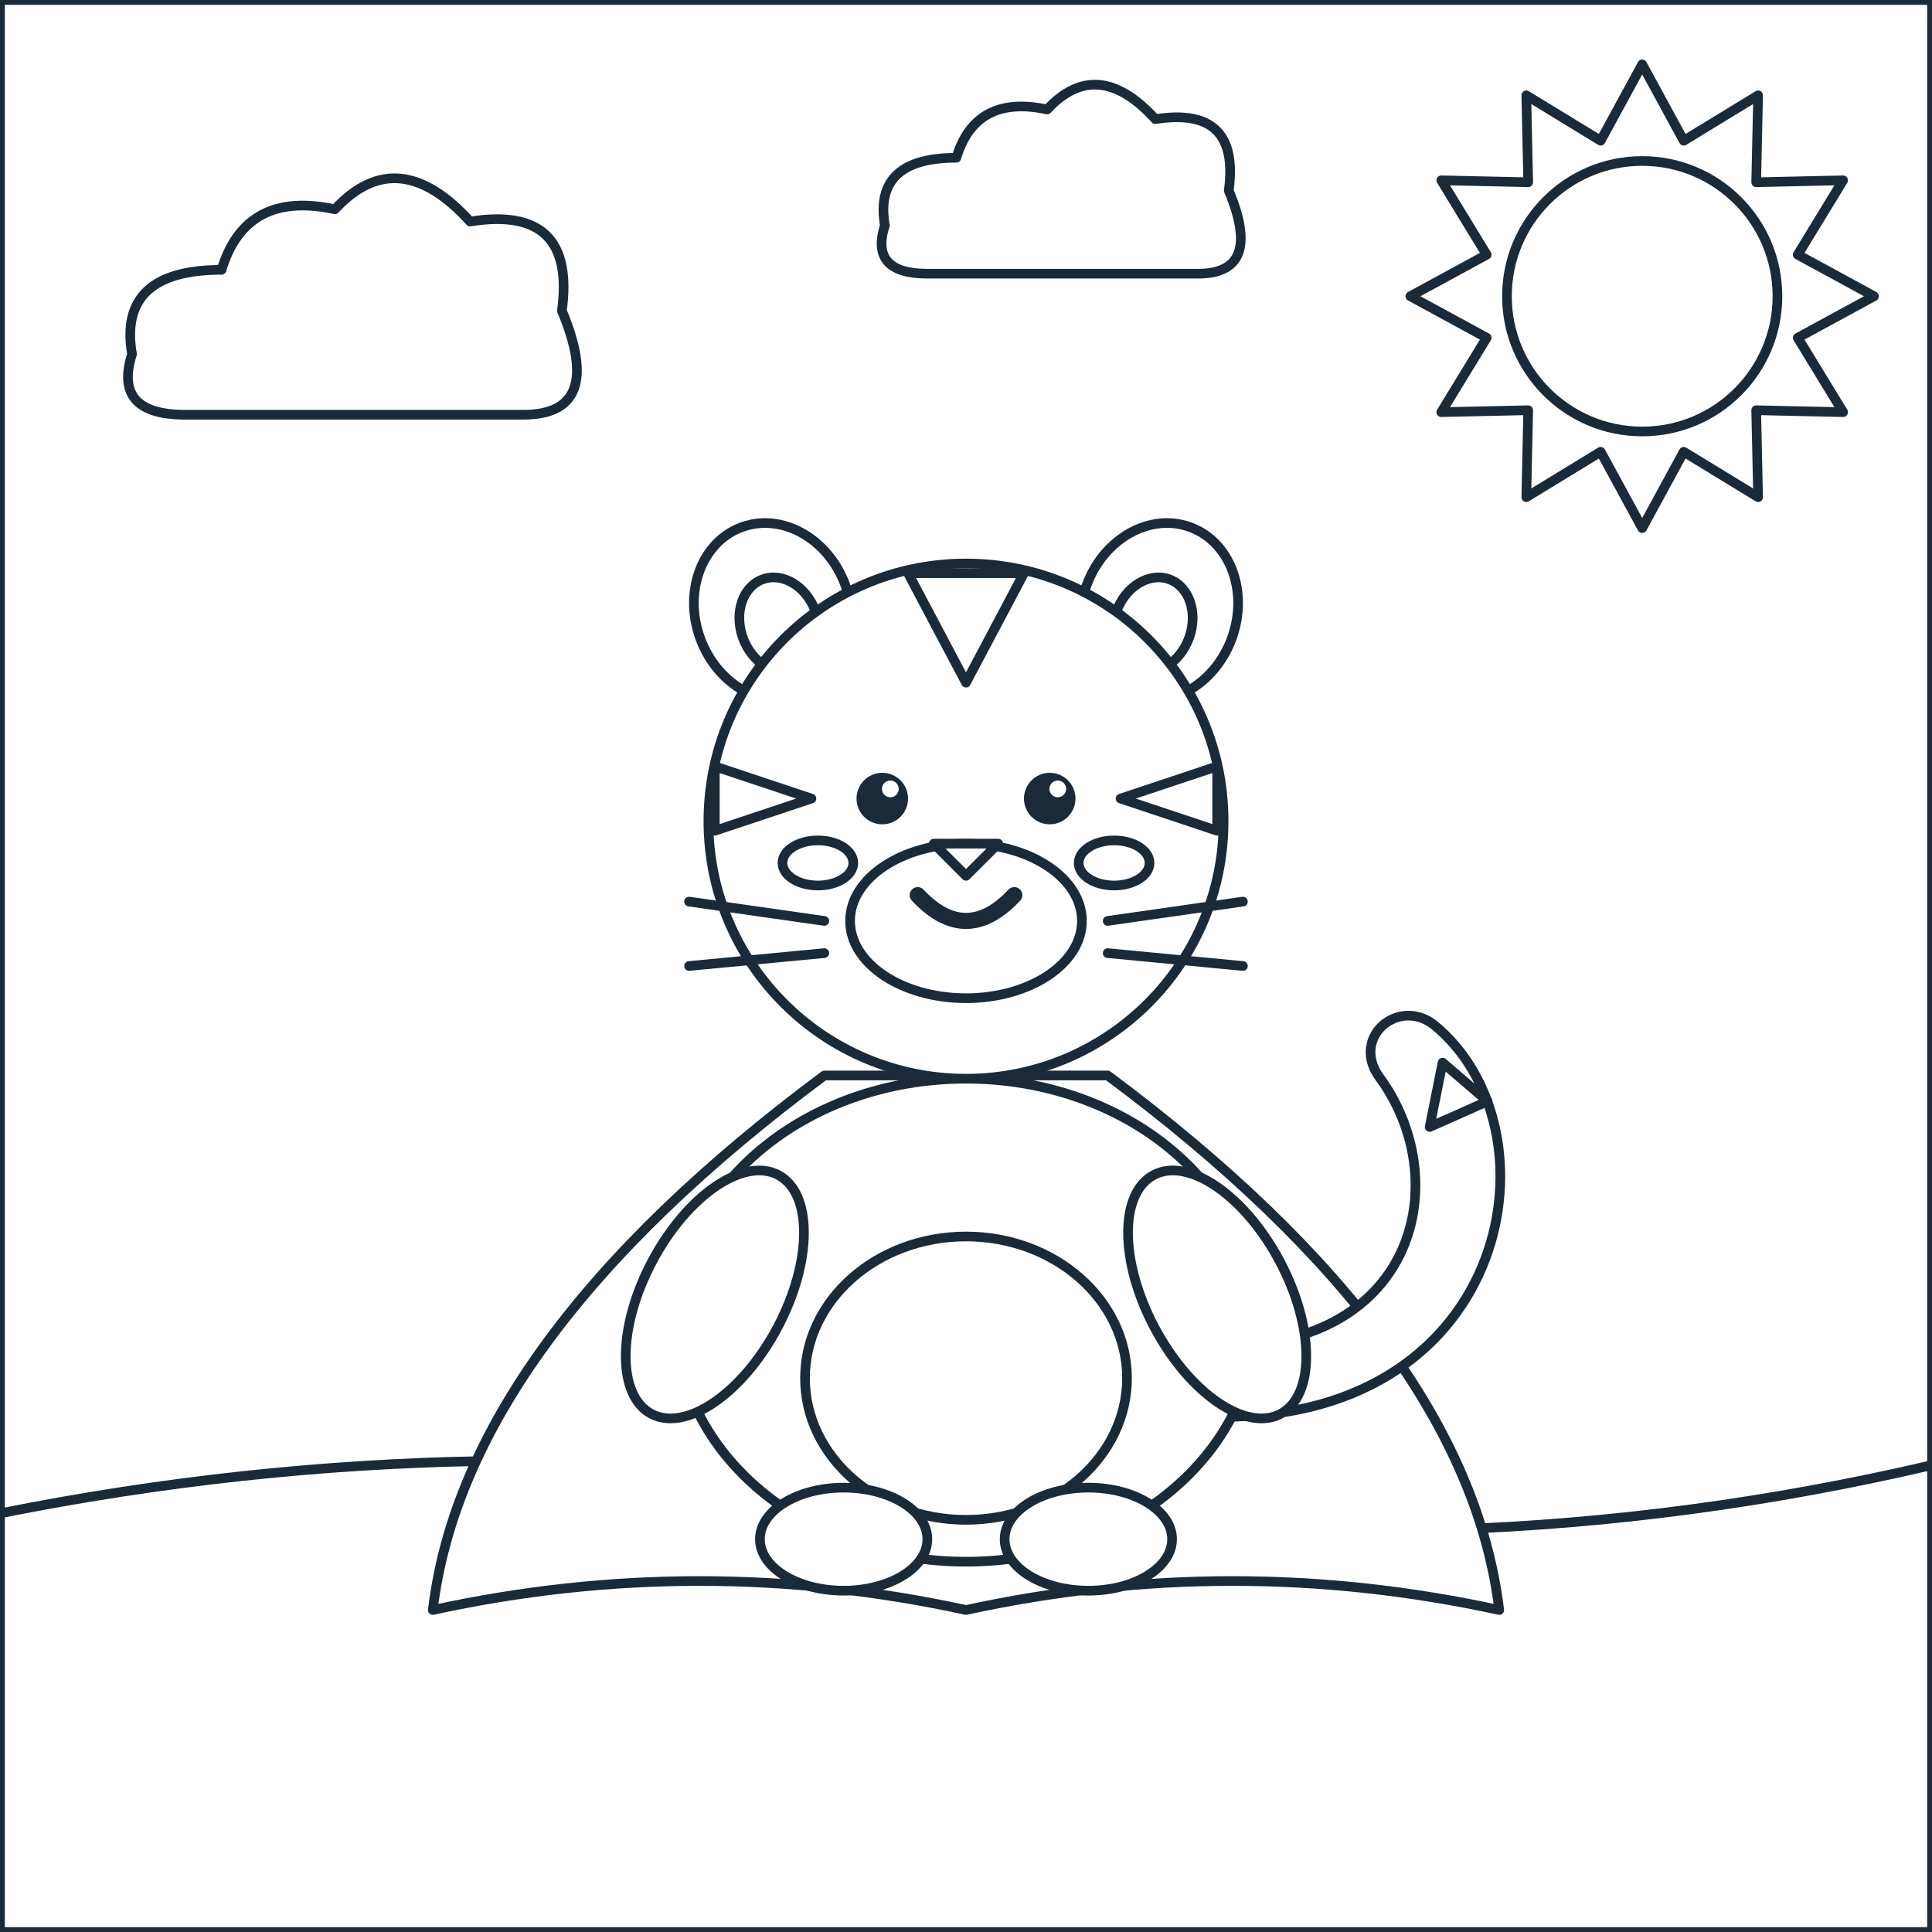
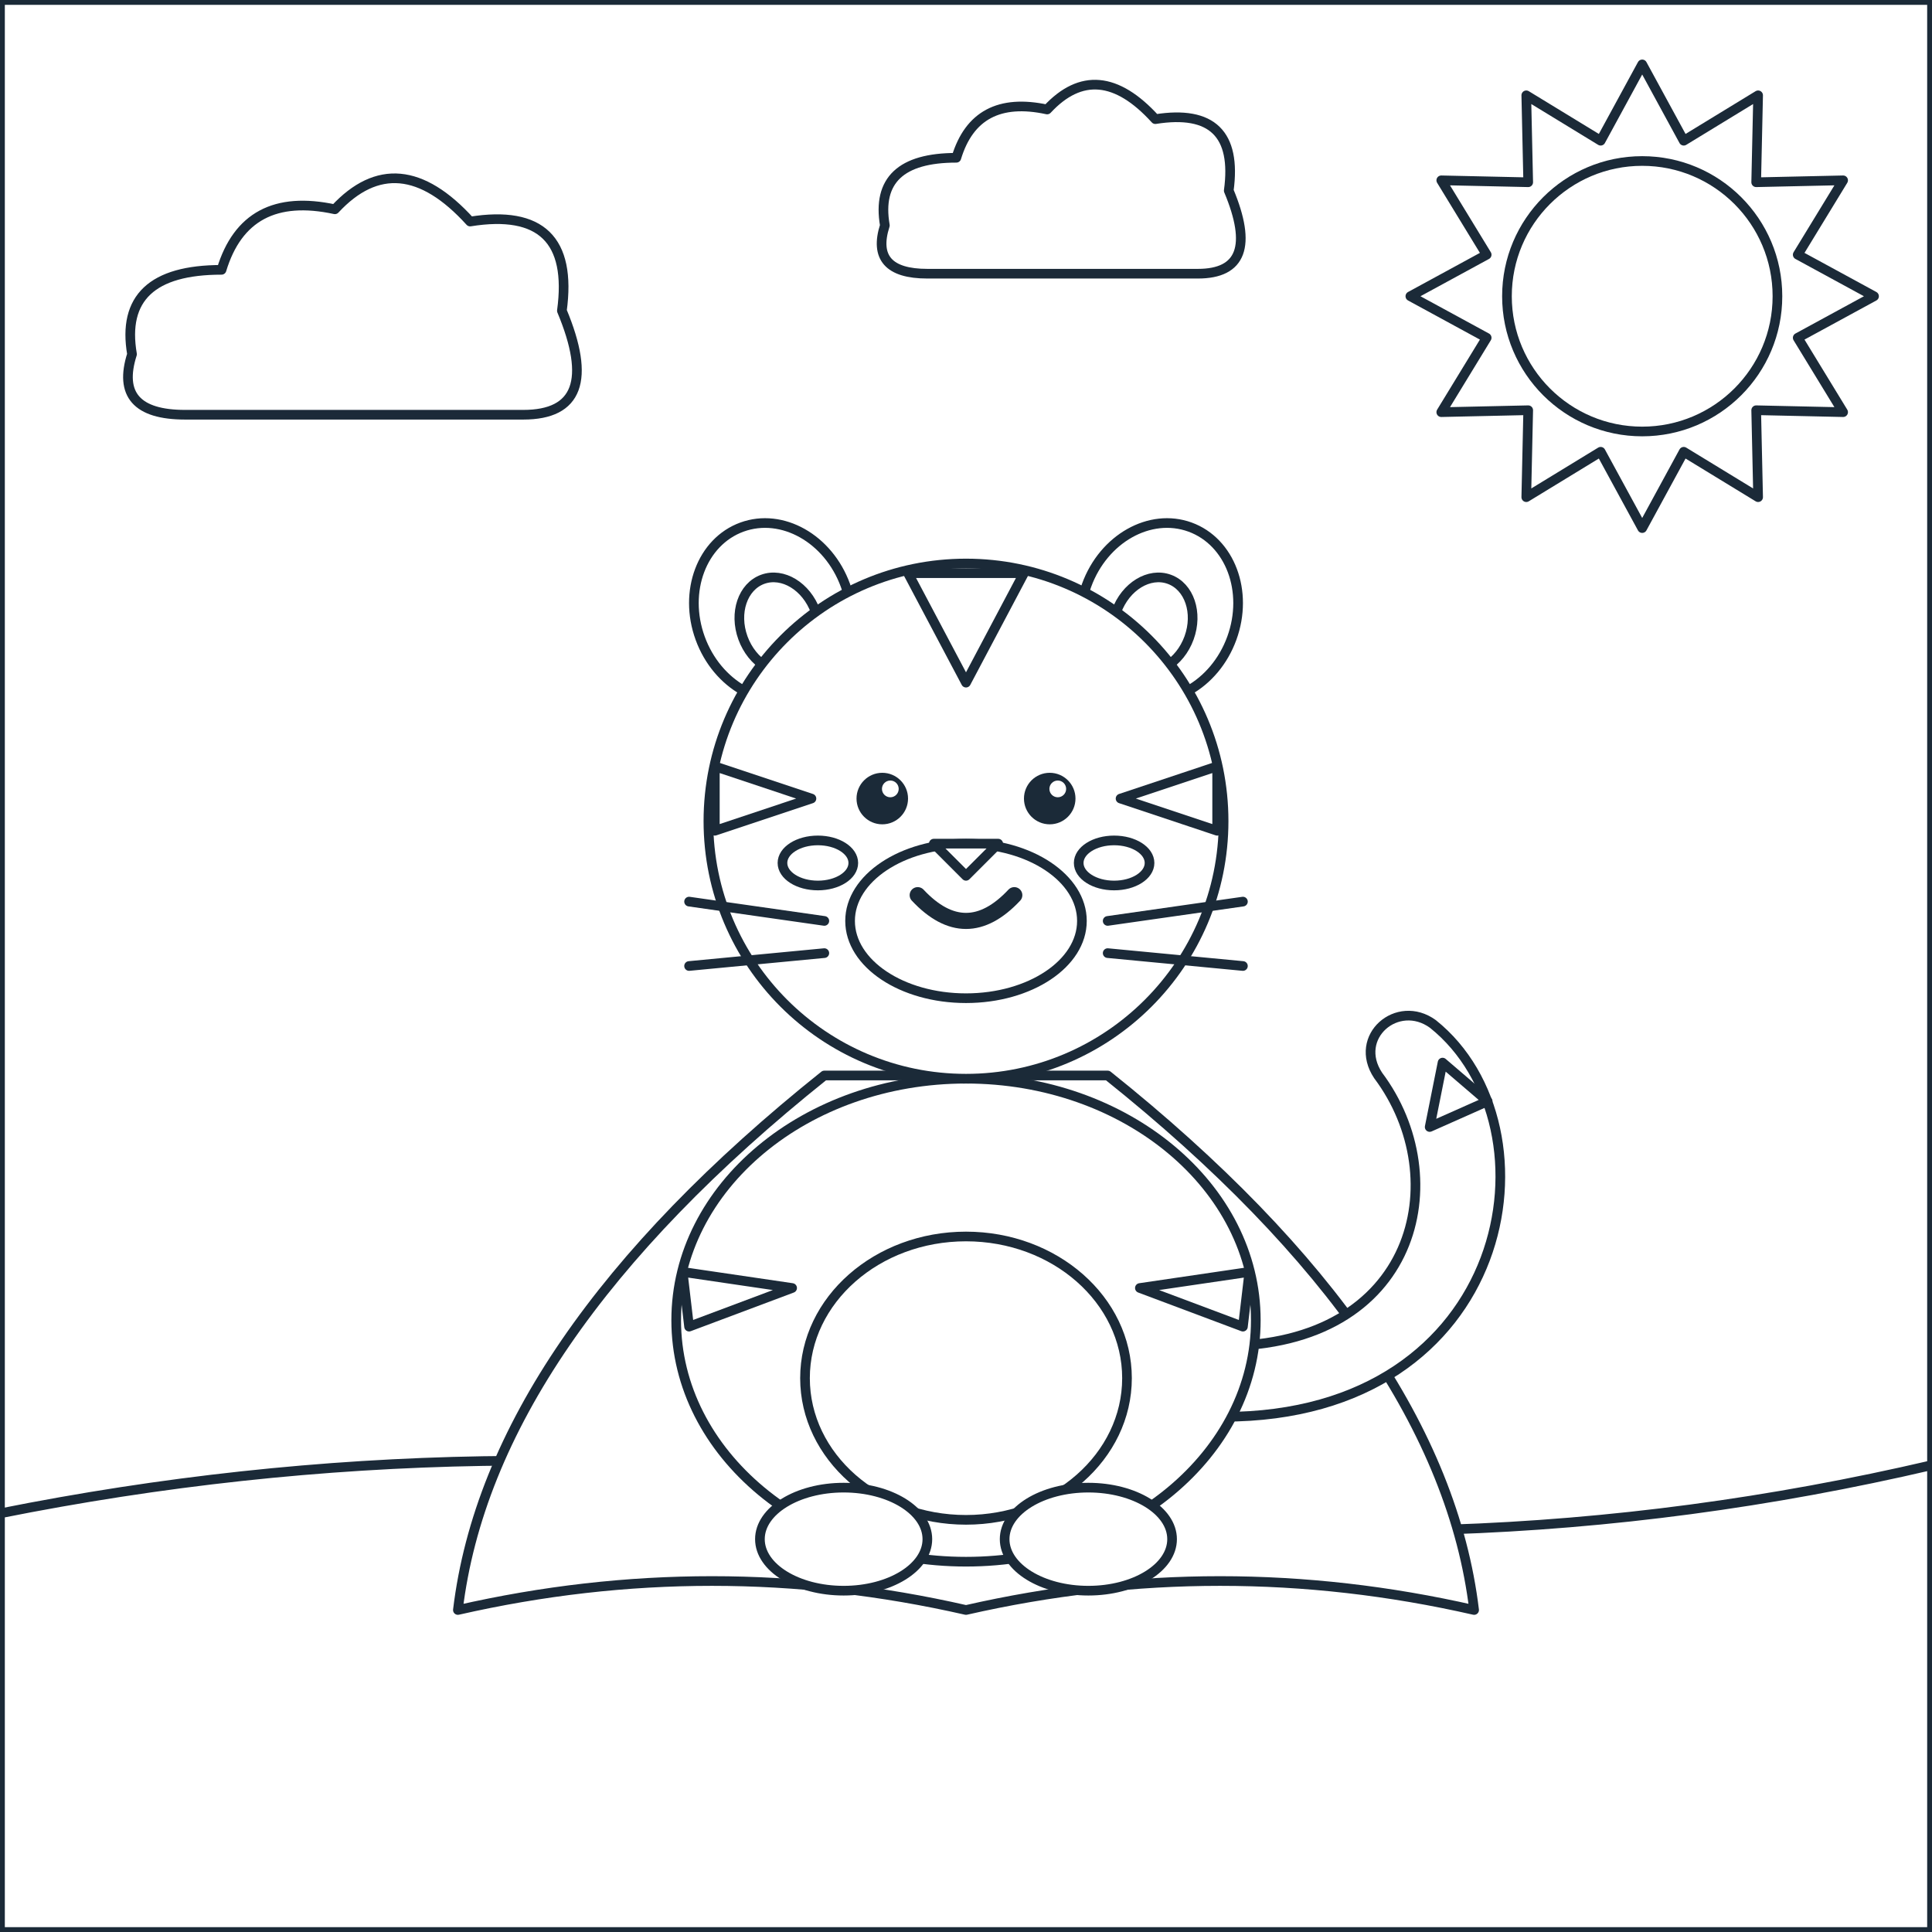
<svg xmlns="http://www.w3.org/2000/svg" viewBox="0 0 600 600" data-picture="ho--the-c-tan-binh">
  <g class="scene-back">
    <rect x="0" y="0" width="600" height="600" rx="0" id="r-nen-troi" data-region="nen-troi" class="region" fill="#FFFFFF" stroke="#1B2A38" stroke-width="3" stroke-linejoin="round" />
    <polygon points="510,20 522.9,43.7 546,29.6 545.4,56.6 572.4,56 558.3,79.1 582,92 558.3,104.9 572.4,128 545.4,127.4 546,154.4 522.9,140.3 510,164 497.1,140.3 474,154.4 474.6,127.4 447.6,128 461.7,104.9 438,92 461.7,79.1 447.6,56 474.6,56.6 474,29.6 497.1,43.7" id="r-tia-nang" data-region="tia-nang" class="region" fill="#FFFFFF" stroke="#1B2A38" stroke-width="3" stroke-linejoin="round" />
    <ellipse cx="510" cy="92" rx="42" ry="42" id="r-mat-troi" data-region="mat-troi" class="region" fill="#FFFFFF" stroke="#1B2A38" stroke-width="3" stroke-linejoin="round" />
    <path d="M 57.5 128.8 Q 35 128.8 41 110 Q 36.5 83.8 68.8 83.8 Q 76.3 59 104 65 Q 123.5 44 146 68.8 Q 179 63.5 174.5 96.5 Q 188 128.8 162.5 128.8 Z" id="r-may-1" data-region="may-1" class="region" fill="#FFFFFF" stroke="#1B2A38" stroke-width="3" stroke-linejoin="round" />
    <path d="M 288 85 Q 270 85 274.8 70 Q 271.2 49 297 49 Q 303 29.2 325.2 34 Q 340.8 17.2 358.8 37 Q 385.2 32.8 381.6 59.2 Q 392.4 85 372 85 Z" id="r-may-2" data-region="may-2" class="region" fill="#FFFFFF" stroke="#1B2A38" stroke-width="3" stroke-linejoin="round" />
    <path d="M 0 470 Q 150 440 300 465 Q 450 490 600 455 L 600 600 L 0 600 Z" id="r-nen-dat" data-region="nen-dat" class="region" fill="#FFFFFF" stroke="#1B2A38" stroke-width="3" stroke-linejoin="round" />
  </g>
  <g id="subject" class="subject anim-bounce">
-     <path d="M 256 334 L 344 334 Q 455.6 417 465.6 500 Q 382.8 482 300 500 Q 217.2 482 134.4 500 Q 144.4 417 256 334 Z" id="r-ao-choang" data-region="ao-choang" class="region" fill="#FFFFFF" stroke="#1B2A38" stroke-width="3" stroke-linejoin="round" />
+     <path d="M 256 334 L 344 334 Q 447.8 417 457.8 500 Q 378.9 482 300 500 Q 221.1 482 142.2 500 Q 152.2 417 256 334 Z" id="r-ao-choang" data-region="ao-choang" class="region" fill="#FFFFFF" stroke="#1B2A38" stroke-width="3" stroke-linejoin="round" />
    <path d="M 380 440 C 470 440 485 350 445 318 C 434 310 420 322 428 334 C 452 366 440 418 380 418 Z" id="r-duoi" data-region="duoi" class="region" fill="#FFFFFF" stroke="#1B2A38" stroke-width="3" stroke-linejoin="round" />
    <polygon points="448,330 462,342 444,350" id="r-soc-duoi" data-region="soc-duoi" class="region" fill="#FFFFFF" stroke="#1B2A38" stroke-width="3" stroke-linejoin="round" />
    <ellipse cx="300" cy="410" rx="90" ry="75" id="r-than" data-region="than" class="region" fill="#FFFFFF" stroke="#1B2A38" stroke-width="3" stroke-linejoin="round" />
    <ellipse cx="300" cy="428" rx="50" ry="44" id="r-bung" data-region="bung" class="region" fill="#FFFFFF" stroke="#1B2A38" stroke-width="3" stroke-linejoin="round" />
    <polygon points="212,395 246,400 214,412" id="r-soc-than-trai" data-region="soc-than-trai" class="region" fill="#FFFFFF" stroke="#1B2A38" stroke-width="3" stroke-linejoin="round" />
    <polygon points="388,395 354,400 386,412" id="r-soc-than-phai" data-region="soc-than-phai" class="region" fill="#FFFFFF" stroke="#1B2A38" stroke-width="3" stroke-linejoin="round" />
    <ellipse cx="262" cy="478" rx="26" ry="16" id="r-chan-trai" data-region="chan-trai" class="region" fill="#FFFFFF" stroke="#1B2A38" stroke-width="3" stroke-linejoin="round" />
    <ellipse cx="338" cy="478" rx="26" ry="16" id="r-chan-phai" data-region="chan-phai" class="region" fill="#FFFFFF" stroke="#1B2A38" stroke-width="3" stroke-linejoin="round" />
    <ellipse cx="240" cy="190" rx="24" ry="28" transform="rotate(-20 240 190)" id="r-tai-trai" data-region="tai-trai" class="region" fill="#FFFFFF" stroke="#1B2A38" stroke-width="3" stroke-linejoin="round" />
    <ellipse cx="242" cy="194" rx="12" ry="15" transform="rotate(-20 242 194)" id="r-trong-tai-trai" data-region="trong-tai-trai" class="region" fill="#FFFFFF" stroke="#1B2A38" stroke-width="3" stroke-linejoin="round" />
    <ellipse cx="360" cy="190" rx="24" ry="28" transform="rotate(20 360 190)" id="r-tai-phai" data-region="tai-phai" class="region" fill="#FFFFFF" stroke="#1B2A38" stroke-width="3" stroke-linejoin="round" />
    <ellipse cx="358" cy="194" rx="12" ry="15" transform="rotate(20 358 194)" id="r-trong-tai-phai" data-region="trong-tai-phai" class="region" fill="#FFFFFF" stroke="#1B2A38" stroke-width="3" stroke-linejoin="round" />
    <ellipse cx="300" cy="255" rx="80" ry="80" id="r-dau" data-region="dau" class="region" fill="#FFFFFF" stroke="#1B2A38" stroke-width="3" stroke-linejoin="round" />
    <polygon points="282,178 300,212 318,178" id="r-soc-tran-1" data-region="soc-tran-1" class="region" fill="#FFFFFF" stroke="#1B2A38" stroke-width="3" stroke-linejoin="round" />
    <polygon points="222,238 252,248 222,258" id="r-soc-ma-trai" data-region="soc-ma-trai" class="region" fill="#FFFFFF" stroke="#1B2A38" stroke-width="3" stroke-linejoin="round" />
    <polygon points="378,238 348,248 378,258" id="r-soc-ma-phai" data-region="soc-ma-phai" class="region" fill="#FFFFFF" stroke="#1B2A38" stroke-width="3" stroke-linejoin="round" />
    <ellipse cx="300" cy="286" rx="36" ry="24" id="r-mom" data-region="mom" class="region" fill="#FFFFFF" stroke="#1B2A38" stroke-width="3" stroke-linejoin="round" />
    <polygon points="290,262 310,262 300,272" id="r-mui" data-region="mui" class="region" fill="#FFFFFF" stroke="#1B2A38" stroke-width="3" stroke-linejoin="round" />
    <g class="deco" pointer-events="none">
      <path d="M 256 286 L 214 280 M 256 296 L 214 300 M 344 286 L 386 280 M 344 296 L 386 300" fill="none" stroke="#1B2A38" stroke-width="3" stroke-linecap="round" stroke-linejoin="round" />
    </g>
-     <ellipse cx="222" cy="402" rx="22" ry="42" transform="rotate(28 222 402)" id="r-tay-trai" data-region="tay-trai" class="region" fill="#FFFFFF" stroke="#1B2A38" stroke-width="3" stroke-linejoin="round" />
-     <ellipse cx="378" cy="402" rx="22" ry="42" transform="rotate(-28 378 402)" id="r-tay-phai" data-region="tay-phai" class="region" fill="#FFFFFF" stroke="#1B2A38" stroke-width="3" stroke-linejoin="round" />
    <g class="deco" pointer-events="none">
      <circle cx="274" cy="248" r="8" fill="#1B2A38" />
    </g>
    <g class="deco" pointer-events="none">
      <circle cx="326" cy="248" r="8" fill="#1B2A38" />
    </g>
    <g class="deco" pointer-events="none">
      <circle cx="276.5" cy="245" r="2.6" fill="#FFFFFF" />
    </g>
    <g class="deco" pointer-events="none">
      <circle cx="328.5" cy="245" r="2.6" fill="#FFFFFF" />
    </g>
    <ellipse cx="254" cy="268" rx="11" ry="7" id="r-ma-trai" data-region="ma-trai" class="region" fill="#FFFFFF" stroke="#1B2A38" stroke-width="3" stroke-linejoin="round" />
    <ellipse cx="346" cy="268" rx="11" ry="7" id="r-ma-phai" data-region="ma-phai" class="region" fill="#FFFFFF" stroke="#1B2A38" stroke-width="3" stroke-linejoin="round" />
    <g class="deco" pointer-events="none">
      <path d="M 285 278 Q 300 294 315 278" fill="none" stroke="#1B2A38" stroke-width="5" stroke-linecap="round" stroke-linejoin="round" />
    </g>
  </g>
  <g class="scene-front">

</g>
</svg>
